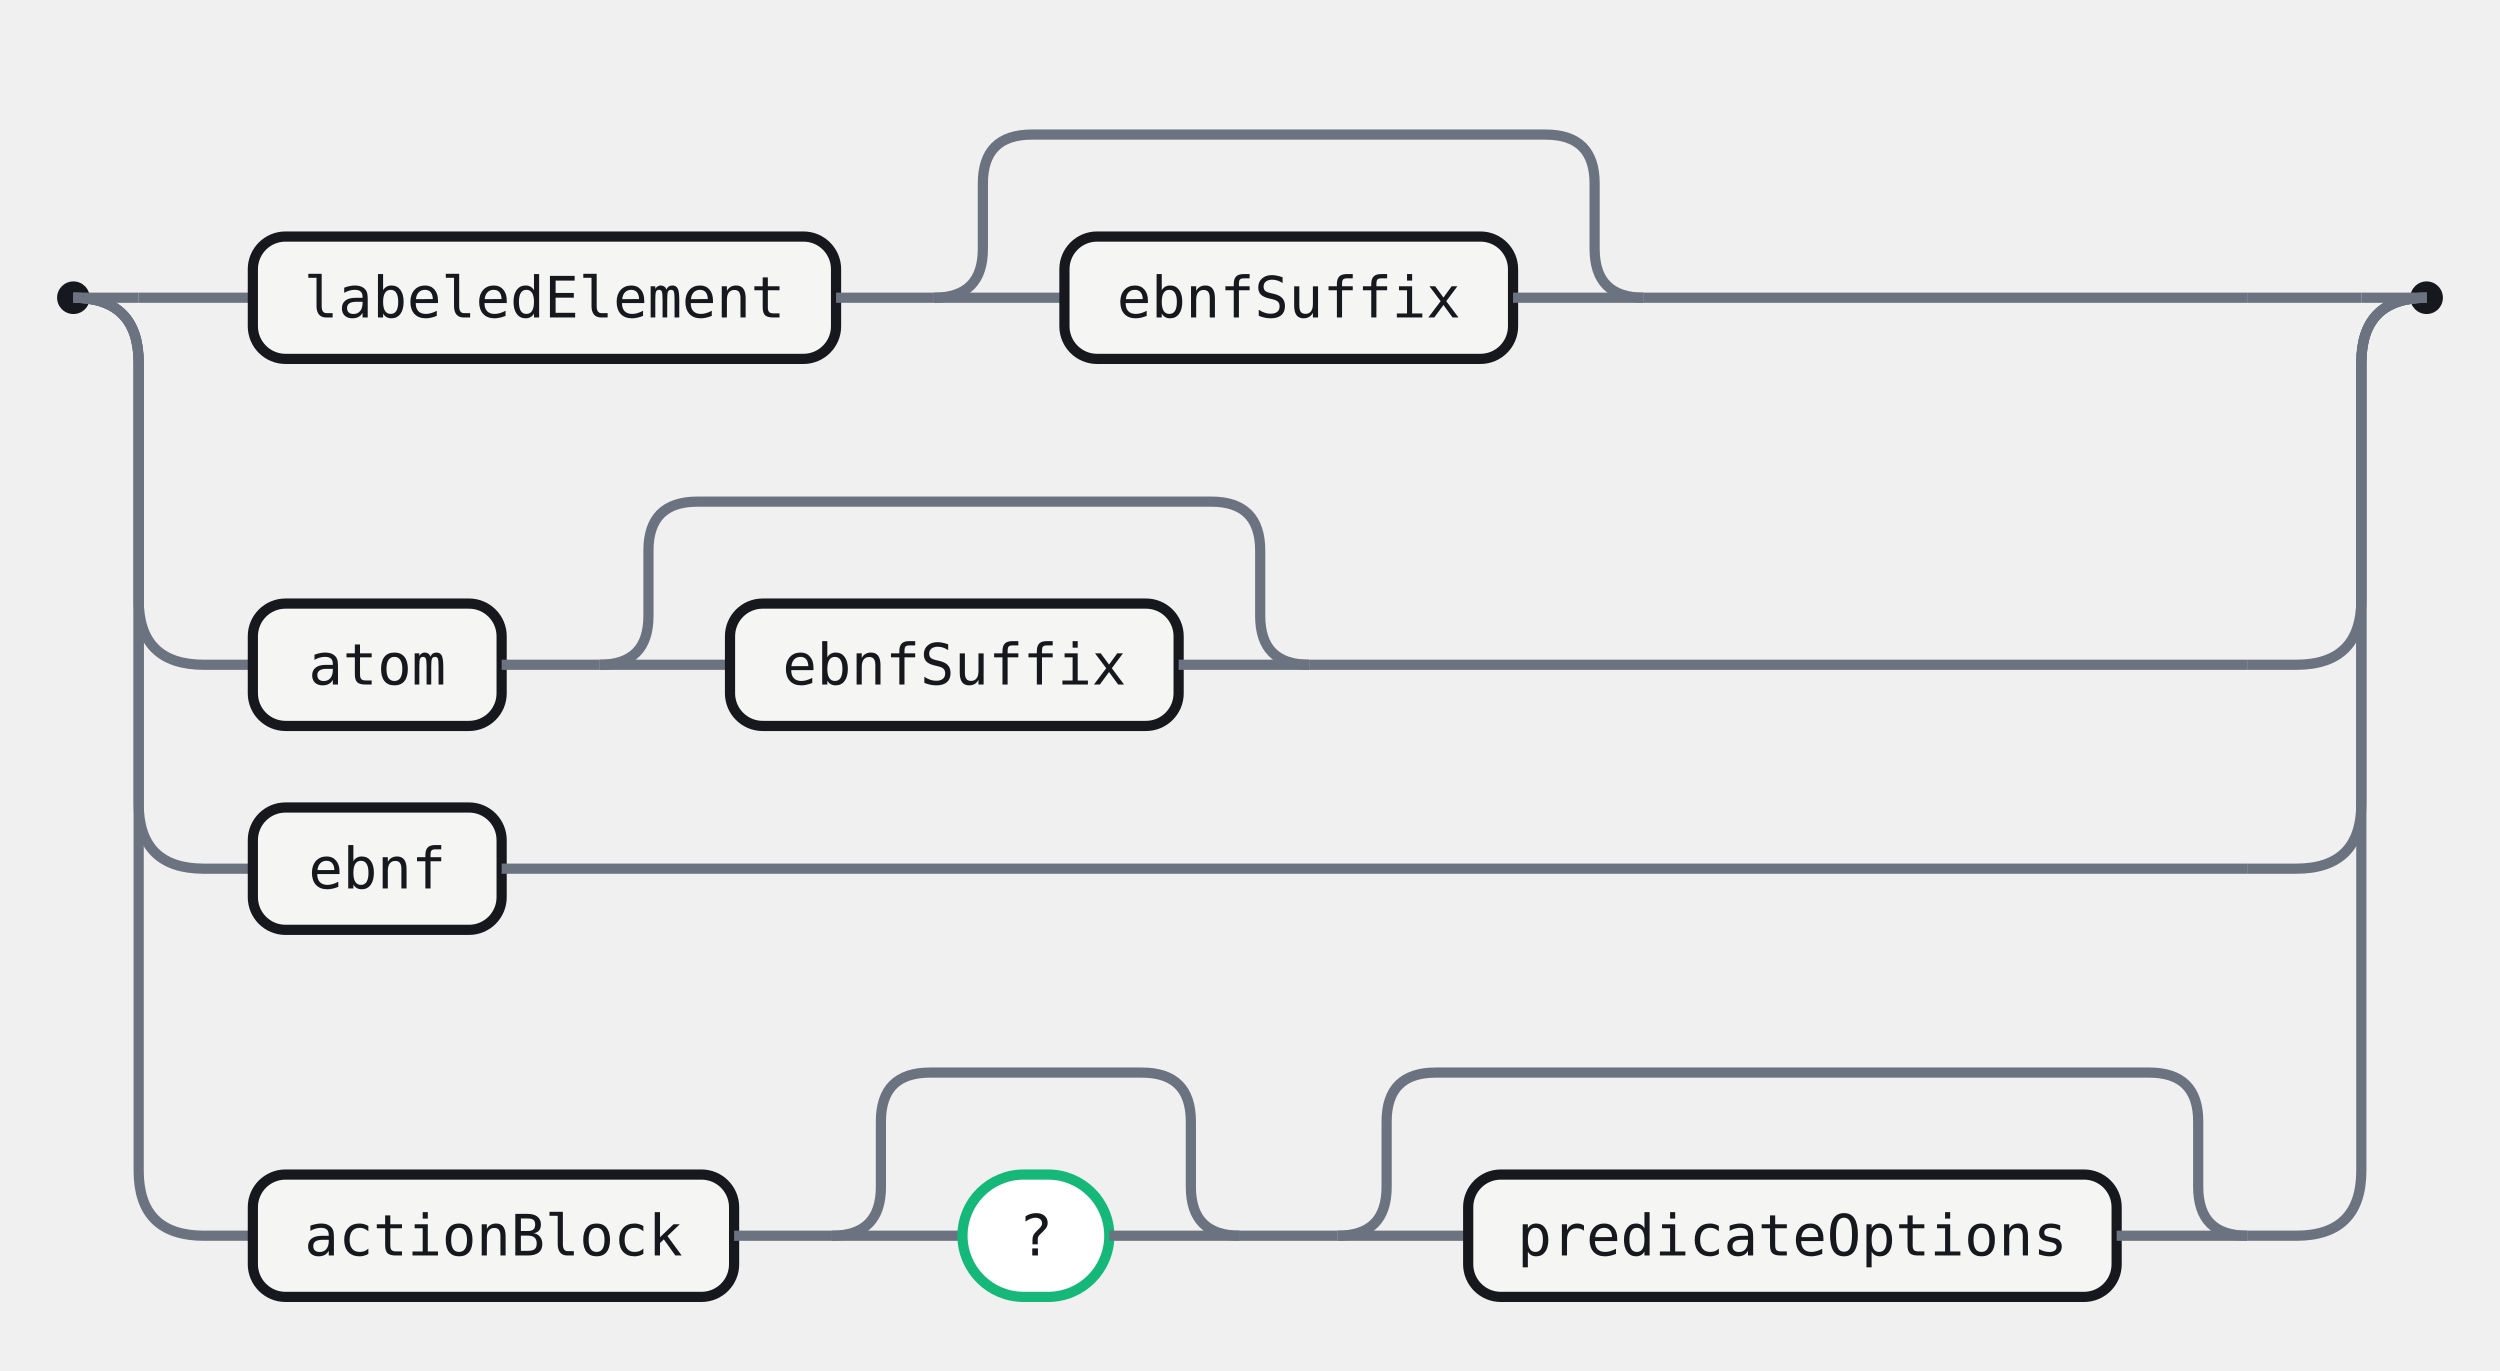
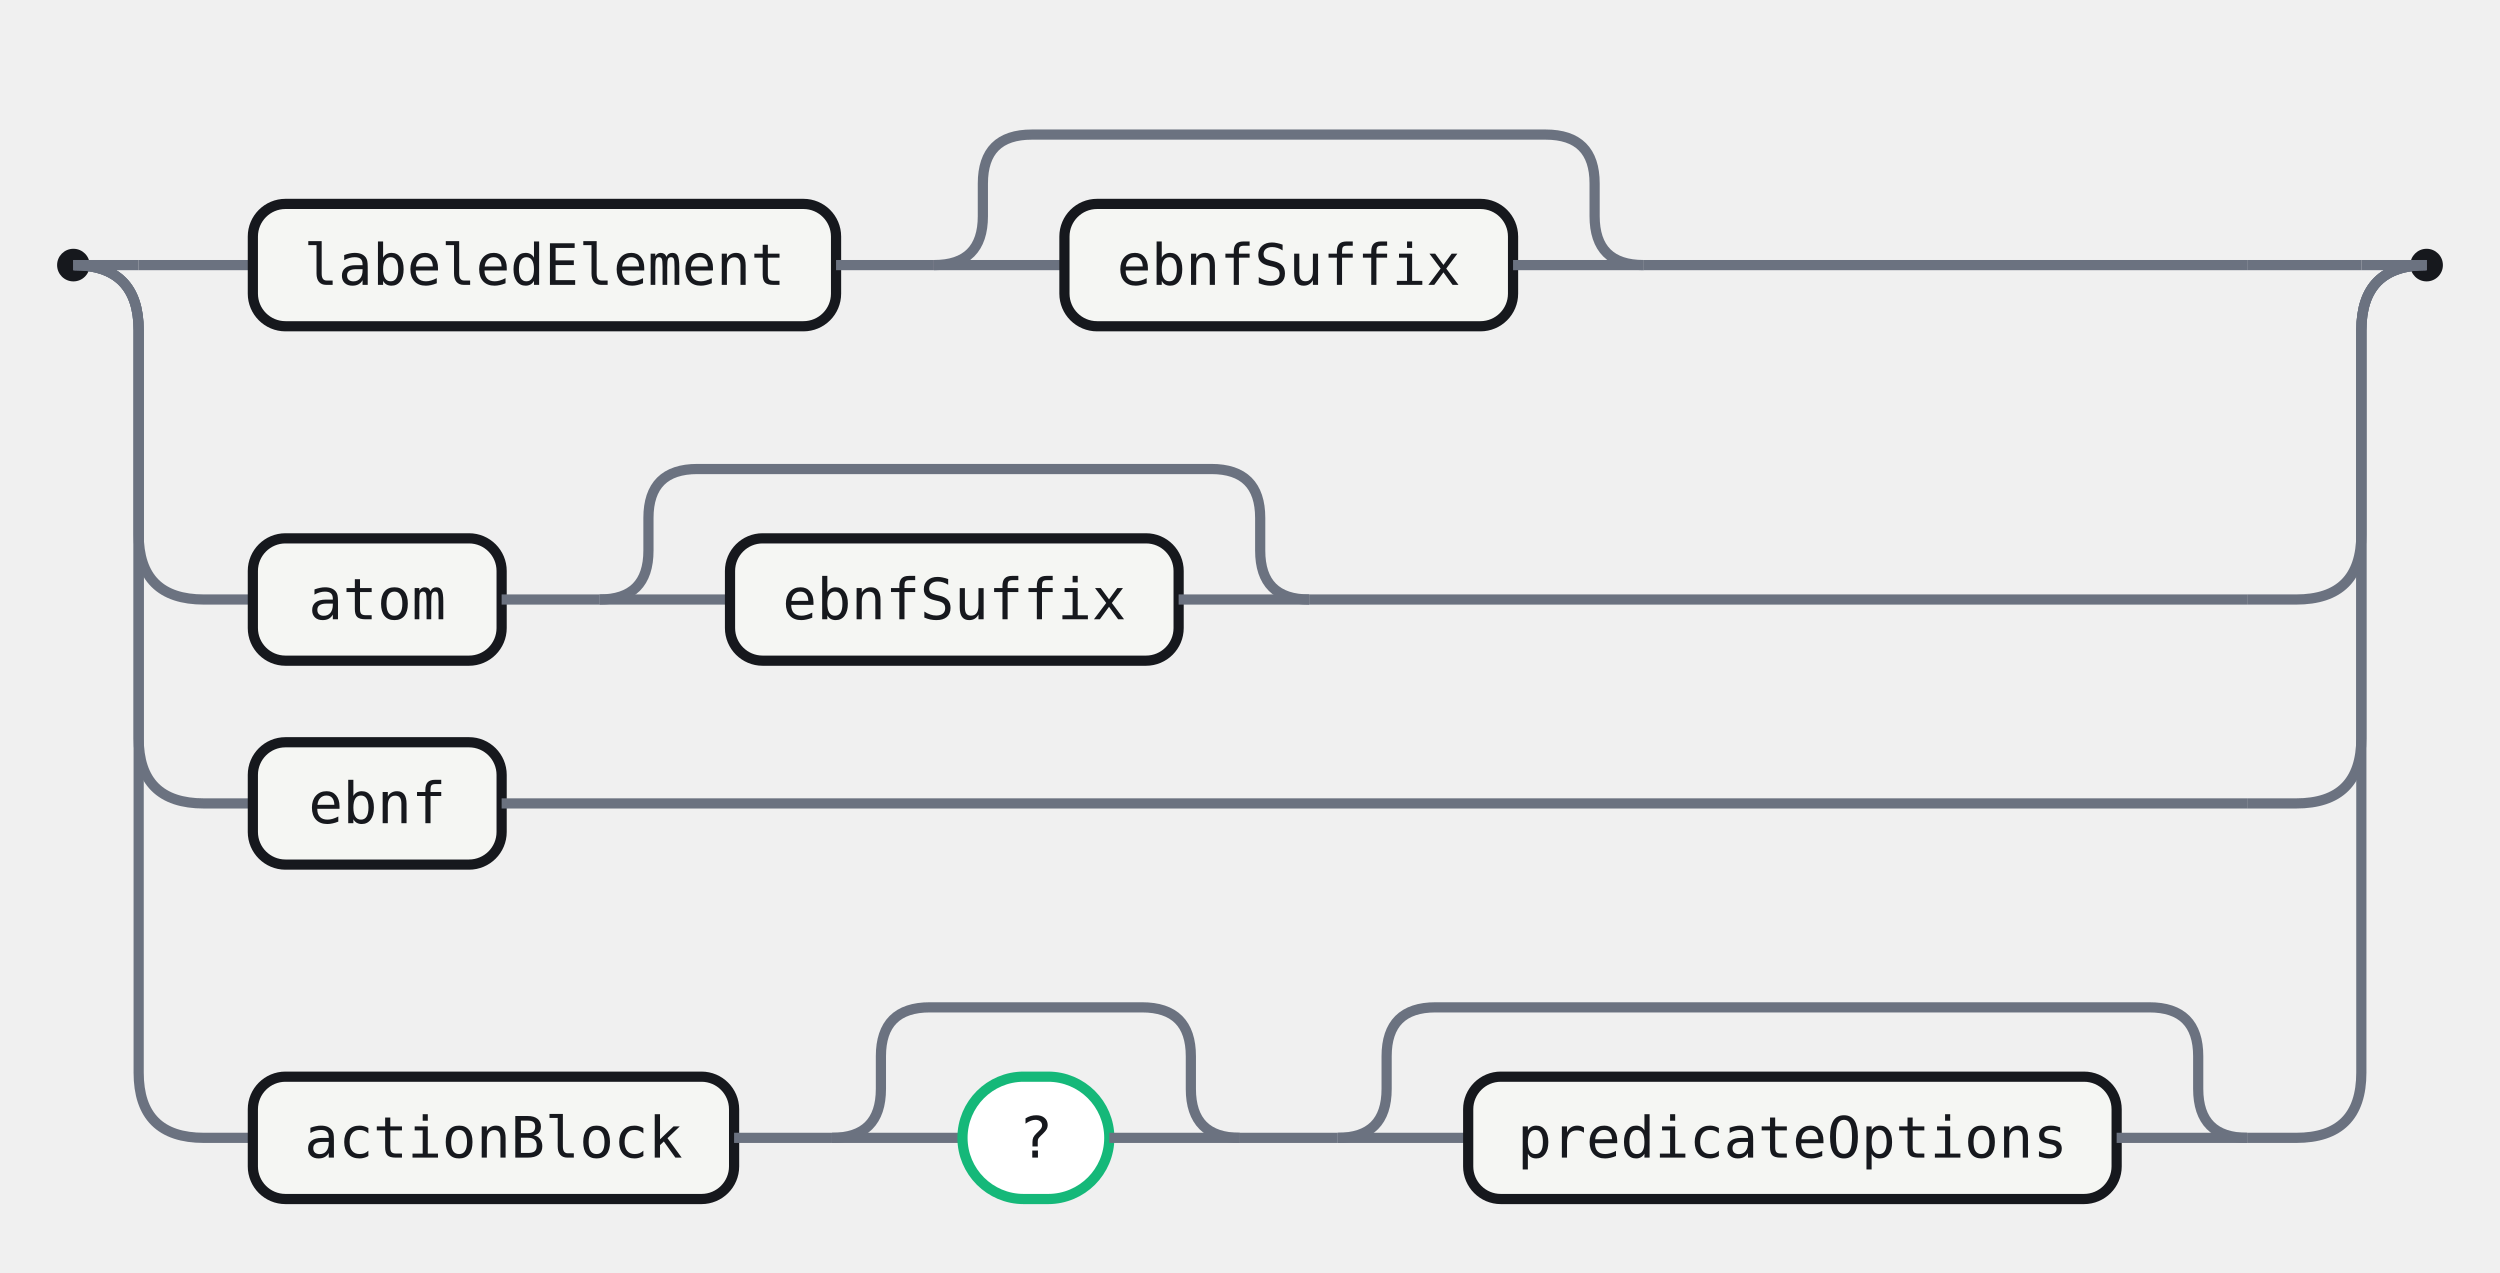
- <svg xmlns="http://www.w3.org/2000/svg" width="613" height="336" viewBox="0 0 613 336" role="img" aria-label="Railroad diagram for the element rule">
+ <svg xmlns="http://www.w3.org/2000/svg" width="613" height="312" viewBox="0 0 613 312" role="img" aria-label="Railroad diagram for the element rule">
  <style>.rr-track{fill:none;stroke:#6B7280;stroke-width:2.5}.rr-term{fill:#fff;stroke:#15B879;stroke-width:2.5}.rr-nonterm{fill:#F5F6F3;stroke:#16181D;stroke-width:2.5}.rr-text{fill:#16181D;font:14px 'Fira Code',ui-monospace,SFMono-Regular,Menlo,Consolas,monospace;font-feature-settings:"liga" 1,"calt" 1;}.rr-action-text{fill:#6B7280;font:14px 'Fira Code',ui-monospace,SFMono-Regular,Menlo,Consolas,monospace;font-style:italic;font-feature-settings:"liga" 1,"calt" 1;}.rr-cap{fill:#16181D}.rr-arrow{fill:#6B7280}</style>
-   <circle class="rr-cap" cx="18" cy="73" r="4" />
-   <circle class="rr-cap" cx="595" cy="73" r="4" />
-   <path class="rr-track" d="M18 73 H34" />
-   <path class="rr-track" d="M579 73 H595" />
-   <path class="rr-track" d="M34 73 H62" />
+   <circle class="rr-cap" cx="18" cy="65" r="4" />
+   <circle class="rr-cap" cx="595" cy="65" r="4" />
+   <path class="rr-track" d="M18 65 H34" />
+   <path class="rr-track" d="M579 65 H595" />
+   <path class="rr-track" d="M34 65 H62" />
  <g class="rr-node rr-node-nonterm" data-rr-kind="nonterminal" data-rr-label="labeledElement">
-     <rect class="rr-nonterm" x="62" y="58" width="143" height="30" rx="8" />
-     <text class="rr-text" x="133.5" y="73" text-anchor="middle" dominant-baseline="central">labeledElement</text>
+     <rect class="rr-nonterm" x="62" y="50" width="143" height="30" rx="8" />
+     <text class="rr-text" x="133.5" y="65" text-anchor="middle" dominant-baseline="central">labeledElement</text>
  </g>
-   <path class="rr-track" d="M205 73 H229" />
-   <path class="rr-track" d="M229 73 H261" />
+   <path class="rr-track" d="M205 65 H229" />
+   <path class="rr-track" d="M229 65 H261" />
  <g class="rr-node rr-node-nonterm" data-rr-kind="nonterminal" data-rr-label="ebnfSuffix">
-     <rect class="rr-nonterm" x="261" y="58" width="110" height="30" rx="8" />
-     <text class="rr-text" x="316" y="73" text-anchor="middle" dominant-baseline="central">ebnfSuffix</text>
+     <rect class="rr-nonterm" x="261" y="50" width="110" height="30" rx="8" />
+     <text class="rr-text" x="316" y="65" text-anchor="middle" dominant-baseline="central">ebnfSuffix</text>
  </g>
-   <path class="rr-track" d="M371 73 H403" />
-   <path class="rr-track" d="M229 73 Q241 73 241 61 V45 Q241 33 253 33 H379 Q391 33 391 45 V61 Q391 73 403 73" />
-   <path class="rr-track" d="M403 73 H551" />
-   <path class="rr-track" d="M551 73 H579" />
-   <path class="rr-track" d="M18 73 Q34 73 34 89 V147 Q34 163 50 163 H62" />
+   <path class="rr-track" d="M371 65 H403" />
+   <path class="rr-track" d="M229 65 Q241 65 241 53 V45 Q241 33 253 33 H379 Q391 33 391 45 V53 Q391 65 403 65" />
+   <path class="rr-track" d="M403 65 H551" />
+   <path class="rr-track" d="M551 65 H579" />
+   <path class="rr-track" d="M18 65 Q34 65 34 81 V131 Q34 147 50 147 H62" />
  <g class="rr-node rr-node-nonterm" data-rr-kind="nonterminal" data-rr-label="atom">
-     <rect class="rr-nonterm" x="62" y="148" width="61" height="30" rx="8" />
-     <text class="rr-text" x="92.5" y="163" text-anchor="middle" dominant-baseline="central">atom</text>
+     <rect class="rr-nonterm" x="62" y="132" width="61" height="30" rx="8" />
+     <text class="rr-text" x="92.5" y="147" text-anchor="middle" dominant-baseline="central">atom</text>
  </g>
-   <path class="rr-track" d="M123 163 H147" />
-   <path class="rr-track" d="M147 163 H179" />
+   <path class="rr-track" d="M123 147 H147" />
+   <path class="rr-track" d="M147 147 H179" />
  <g class="rr-node rr-node-nonterm" data-rr-kind="nonterminal" data-rr-label="ebnfSuffix">
-     <rect class="rr-nonterm" x="179" y="148" width="110" height="30" rx="8" />
-     <text class="rr-text" x="234" y="163" text-anchor="middle" dominant-baseline="central">ebnfSuffix</text>
+     <rect class="rr-nonterm" x="179" y="132" width="110" height="30" rx="8" />
+     <text class="rr-text" x="234" y="147" text-anchor="middle" dominant-baseline="central">ebnfSuffix</text>
  </g>
-   <path class="rr-track" d="M289 163 H321" />
-   <path class="rr-track" d="M147 163 Q159 163 159 151 V135 Q159 123 171 123 H297 Q309 123 309 135 V151 Q309 163 321 163" />
-   <path class="rr-track" d="M321 163 H551" />
-   <path class="rr-track" d="M551 163 H563 Q579 163 579 147 V89 Q579 73 595 73" />
-   <path class="rr-track" d="M18 73 Q34 73 34 89 V197 Q34 213 50 213 H62" />
+   <path class="rr-track" d="M289 147 H321" />
+   <path class="rr-track" d="M147 147 Q159 147 159 135 V127 Q159 115 171 115 H297 Q309 115 309 127 V135 Q309 147 321 147" />
+   <path class="rr-track" d="M321 147 H551" />
+   <path class="rr-track" d="M551 147 H563 Q579 147 579 131 V81 Q579 65 595 65" />
+   <path class="rr-track" d="M18 65 Q34 65 34 81 V181 Q34 197 50 197 H62" />
  <g class="rr-node rr-node-nonterm" data-rr-kind="nonterminal" data-rr-label="ebnf">
-     <rect class="rr-nonterm" x="62" y="198" width="61" height="30" rx="8" />
-     <text class="rr-text" x="92.5" y="213" text-anchor="middle" dominant-baseline="central">ebnf</text>
+     <rect class="rr-nonterm" x="62" y="182" width="61" height="30" rx="8" />
+     <text class="rr-text" x="92.5" y="197" text-anchor="middle" dominant-baseline="central">ebnf</text>
  </g>
-   <path class="rr-track" d="M123 213 H551" />
-   <path class="rr-track" d="M551 213 H563 Q579 213 579 197 V89 Q579 73 595 73" />
-   <path class="rr-track" d="M18 73 Q34 73 34 89 V287 Q34 303 50 303 H62" />
+   <path class="rr-track" d="M123 197 H551" />
+   <path class="rr-track" d="M551 197 H563 Q579 197 579 181 V81 Q579 65 595 65" />
+   <path class="rr-track" d="M18 65 Q34 65 34 81 V263 Q34 279 50 279 H62" />
  <g class="rr-node rr-node-nonterm" data-rr-kind="nonterminal" data-rr-label="actionBlock">
-     <rect class="rr-nonterm" x="62" y="288" width="118" height="30" rx="8" />
-     <text class="rr-text" x="121" y="303" text-anchor="middle" dominant-baseline="central">actionBlock</text>
+     <rect class="rr-nonterm" x="62" y="264" width="118" height="30" rx="8" />
+     <text class="rr-text" x="121" y="279" text-anchor="middle" dominant-baseline="central">actionBlock</text>
  </g>
-   <path class="rr-track" d="M180 303 H204" />
-   <path class="rr-track" d="M204 303 H236" />
+   <path class="rr-track" d="M180 279 H204" />
+   <path class="rr-track" d="M204 279 H236" />
  <g class="rr-node rr-node-term" data-rr-kind="terminal" data-rr-label="?">
-     <rect class="rr-term" x="236" y="288" width="36" height="30" rx="15" />
-     <text class="rr-text" x="254" y="303" text-anchor="middle" dominant-baseline="central">?</text>
+     <rect class="rr-term" x="236" y="264" width="36" height="30" rx="15" />
+     <text class="rr-text" x="254" y="279" text-anchor="middle" dominant-baseline="central">?</text>
  </g>
-   <path class="rr-track" d="M272 303 H304" />
-   <path class="rr-track" d="M204 303 Q216 303 216 291 V275 Q216 263 228 263 H280 Q292 263 292 275 V291 Q292 303 304 303" />
-   <path class="rr-track" d="M304 303 H328" />
-   <path class="rr-track" d="M328 303 H360" />
+   <path class="rr-track" d="M272 279 H304" />
+   <path class="rr-track" d="M204 279 Q216 279 216 267 V259 Q216 247 228 247 H280 Q292 247 292 259 V267 Q292 279 304 279" />
+   <path class="rr-track" d="M304 279 H328" />
+   <path class="rr-track" d="M328 279 H360" />
  <g class="rr-node rr-node-nonterm" data-rr-kind="nonterminal" data-rr-label="predicateOptions">
-     <rect class="rr-nonterm" x="360" y="288" width="159" height="30" rx="8" />
-     <text class="rr-text" x="439.5" y="303" text-anchor="middle" dominant-baseline="central">predicateOptions</text>
+     <rect class="rr-nonterm" x="360" y="264" width="159" height="30" rx="8" />
+     <text class="rr-text" x="439.5" y="279" text-anchor="middle" dominant-baseline="central">predicateOptions</text>
  </g>
-   <path class="rr-track" d="M519 303 H551" />
-   <path class="rr-track" d="M328 303 Q340 303 340 291 V275 Q340 263 352 263 H527 Q539 263 539 275 V291 Q539 303 551 303" />
-   <path class="rr-track" d="M551 303 H563 Q579 303 579 287 V89 Q579 73 595 73" />
+   <path class="rr-track" d="M519 279 H551" />
+   <path class="rr-track" d="M328 279 Q340 279 340 267 V259 Q340 247 352 247 H527 Q539 247 539 259 V267 Q539 279 551 279" />
+   <path class="rr-track" d="M551 279 H563 Q579 279 579 263 V81 Q579 65 595 65" />
</svg>
